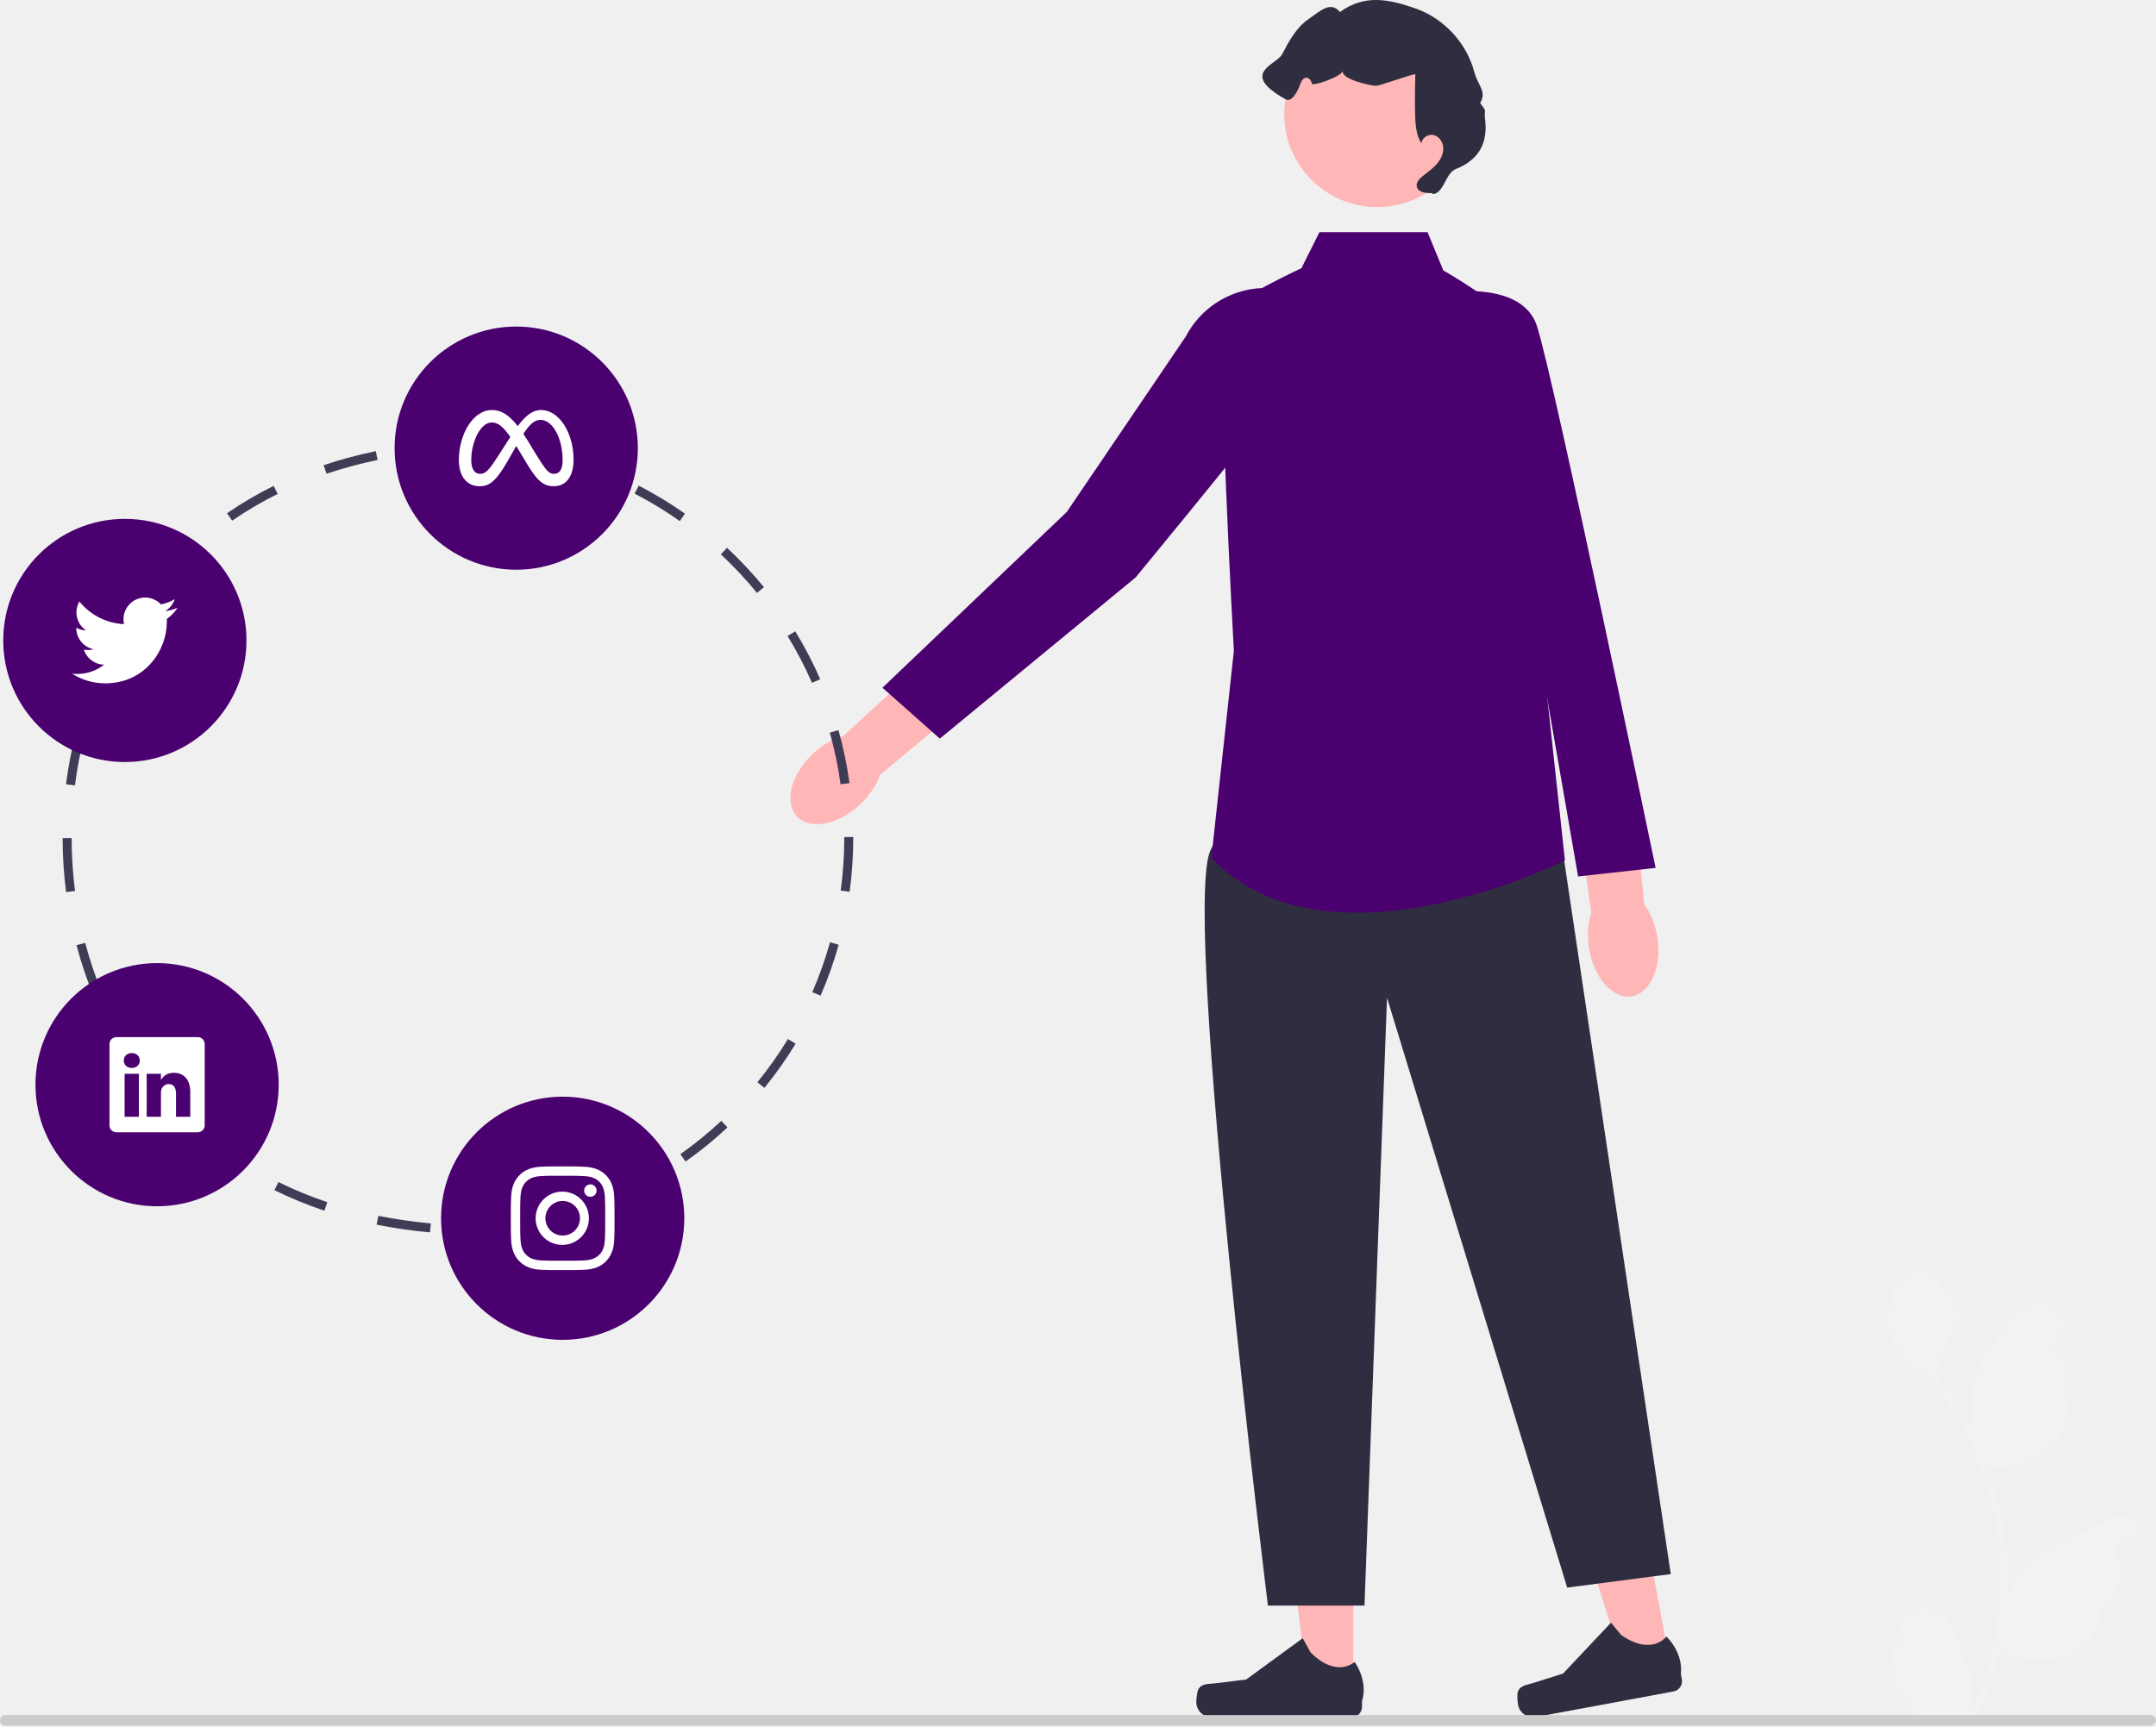
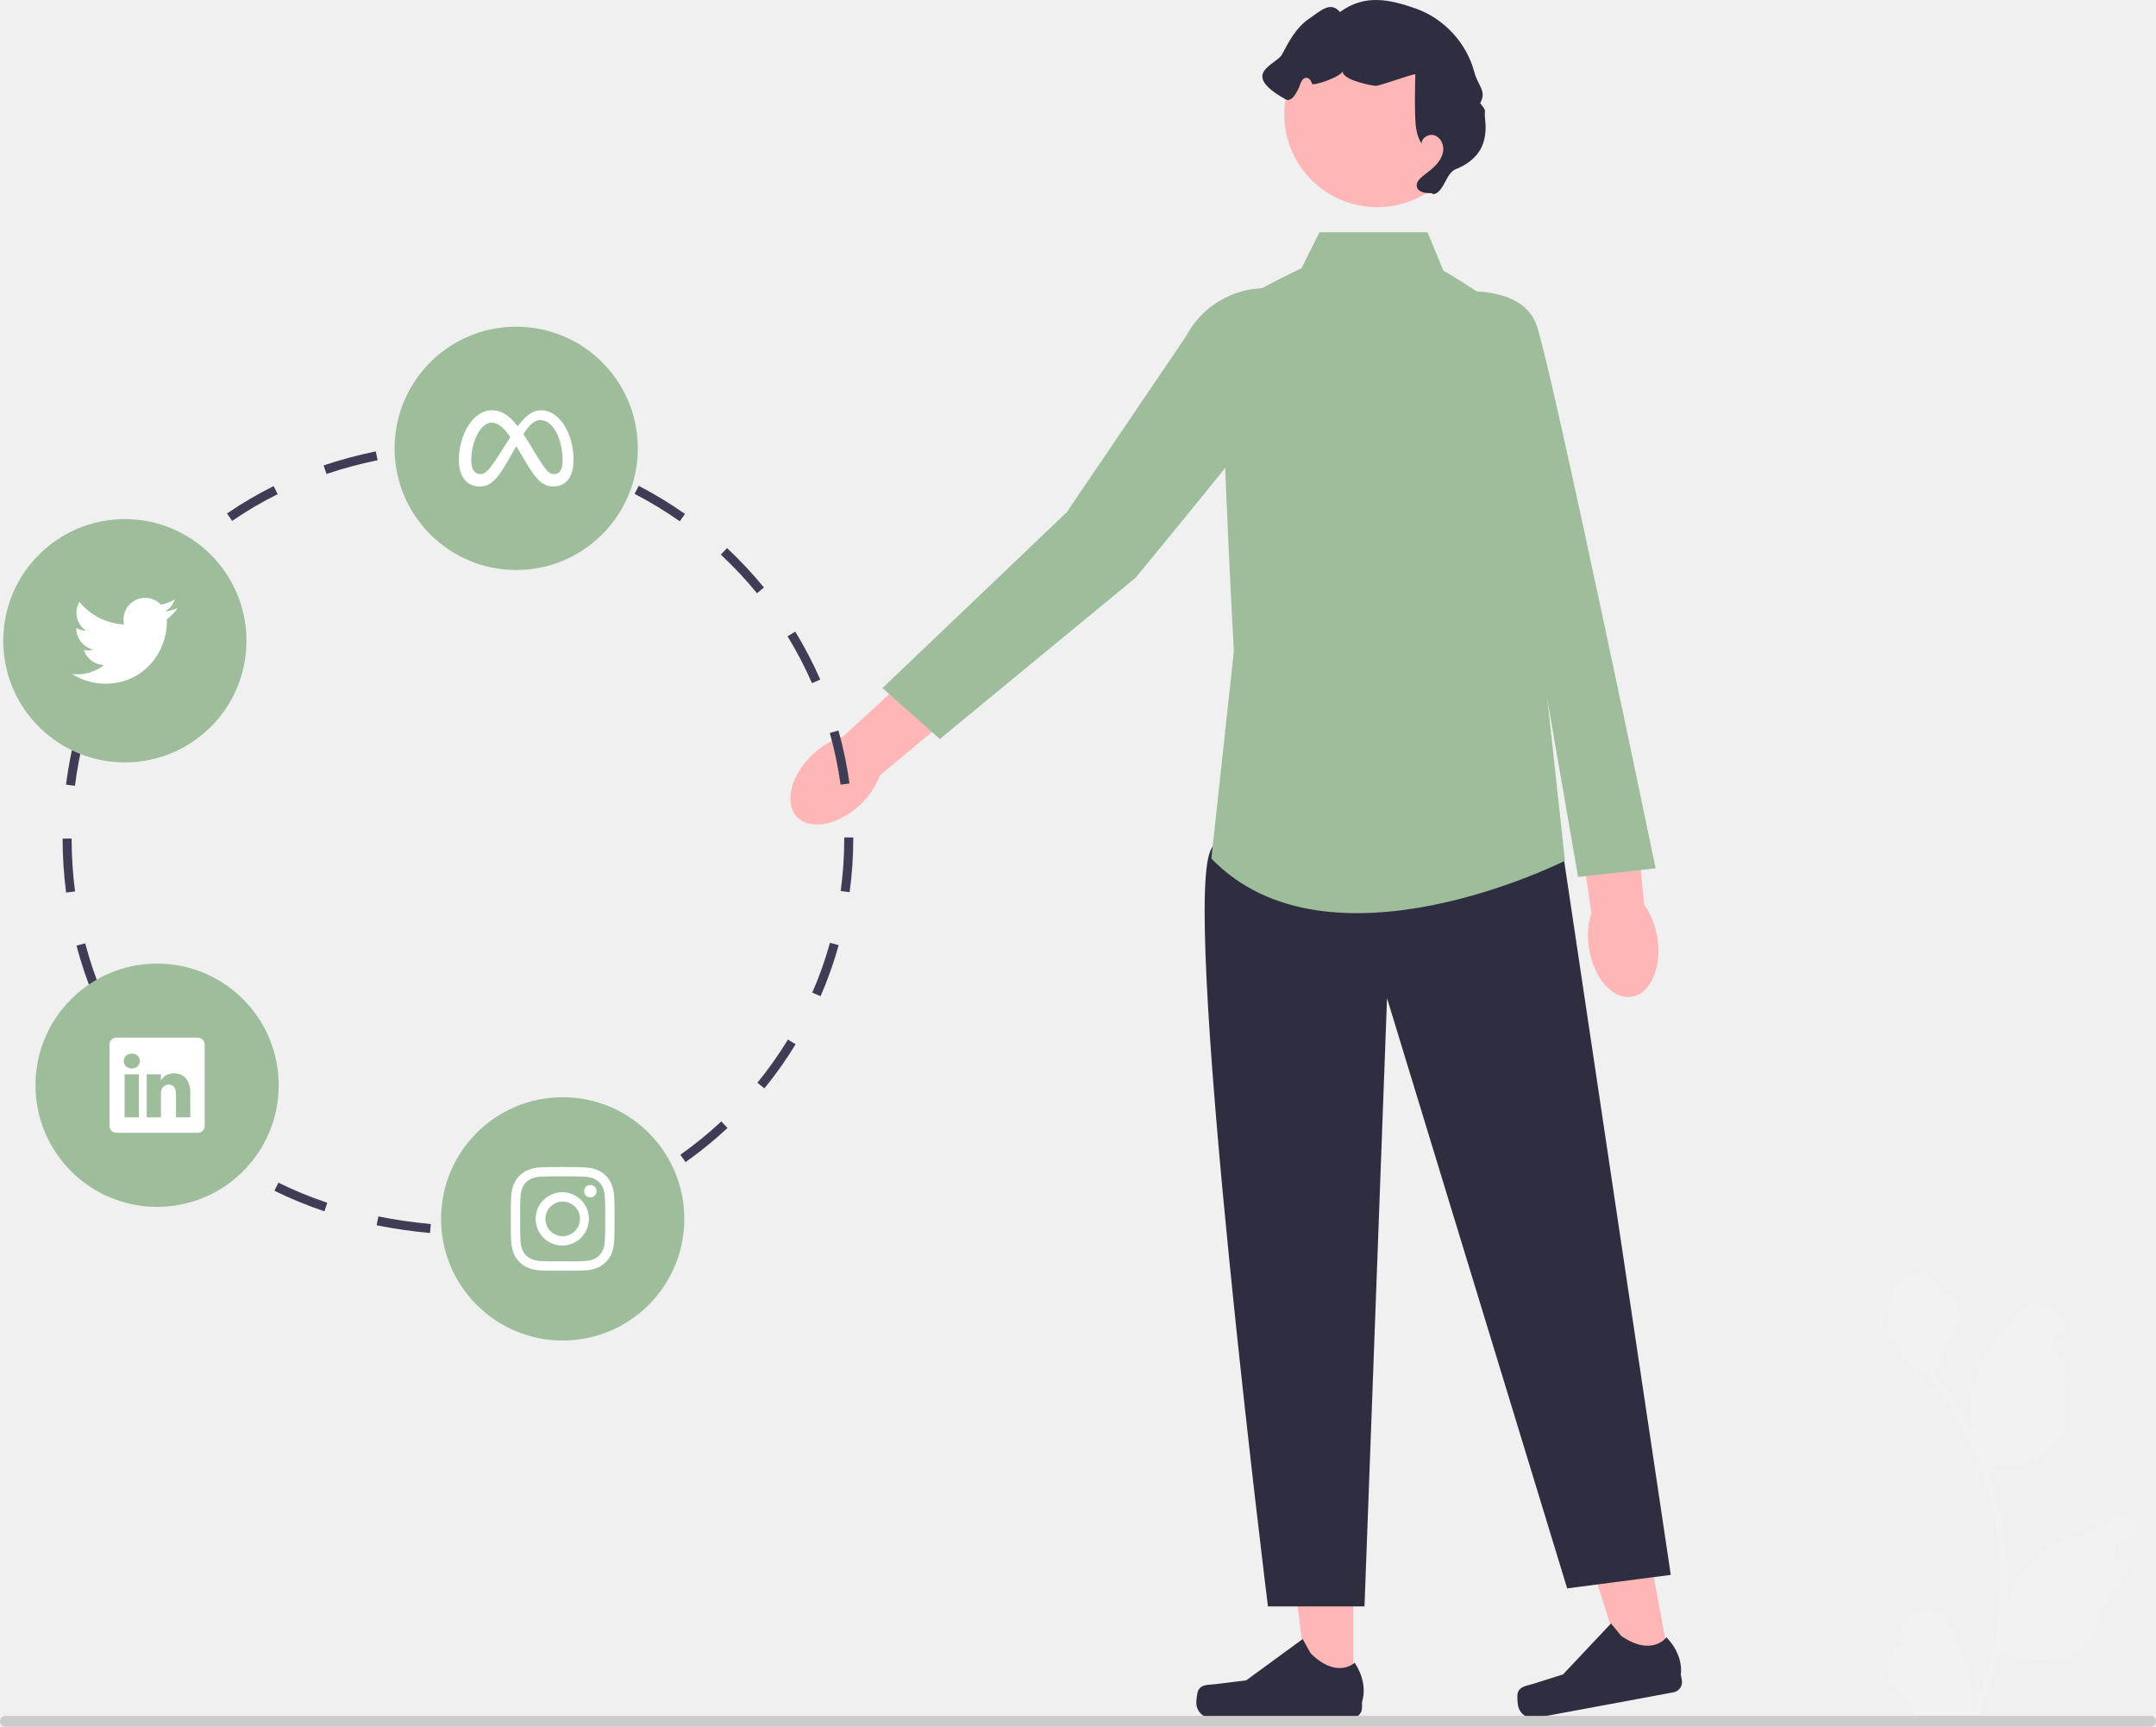
- <svg xmlns="http://www.w3.org/2000/svg" width="196" height="157" viewBox="0 0 196 157" fill="none">
-   <g clip-path="url(#clip0_176_1047)">
-     <path d="M78.199 73.135C76.212 75.007 73.635 75.5 72.443 74.236C71.252 72.971 71.897 70.428 73.884 68.556C74.754 67.736 75.737 67.181 76.667 66.922L85.187 59.094L88.775 63.171L79.995 70.454C79.681 71.368 79.069 72.316 78.199 73.135Z" fill="#FFB6B6" />
-     <path d="M123.022 153.688L118.915 153.688L116.961 137.846L123.023 137.846L123.022 153.688Z" fill="#FFB6B6" />
-     <path d="M108.95 153.595C108.822 153.81 108.755 154.506 108.755 154.756C108.755 155.526 109.379 156.15 110.149 156.15H122.868C123.394 156.15 123.819 155.724 123.819 155.199V154.67C123.819 154.67 124.449 153.078 123.153 151.116C123.153 151.116 121.543 152.652 119.137 150.246L118.428 148.961L113.292 152.717L110.446 153.067C109.823 153.144 109.271 153.056 108.95 153.595Z" fill="#2F2E41" />
-     <path d="M151.837 151.355L147.798 152.105L142.985 136.886L148.945 135.779L151.837 151.355Z" fill="#FFB6B6" />
-     <path d="M137.984 153.833C137.898 154.068 137.958 154.764 138.004 155.01C138.145 155.767 138.872 156.267 139.629 156.126L152.135 153.804C152.651 153.708 152.992 153.212 152.896 152.695L152.799 152.174C152.799 152.174 153.127 150.495 151.496 148.803C151.496 148.803 150.193 150.607 147.388 148.681L146.456 147.547L142.093 152.177L139.358 153.041C138.76 153.231 138.201 153.244 137.984 153.833Z" fill="#2F2E41" />
-     <path d="M141.772 75.396L151.888 143.131L142.471 144.36L126.092 90.719L124.045 145.997H115.267C115.267 145.997 107.685 84.987 109.928 77.616C112.17 70.246 141.772 75.396 141.772 75.396Z" fill="#2F2E41" />
-     <path d="M119.95 21.11H129.777L131.21 24.59C131.21 24.59 136.943 27.866 136.943 29.094C136.943 30.323 140.423 61.237 140.423 61.237L142.266 78.23C142.266 78.23 120.769 89.081 110.123 78.026L112.17 59.19C112.17 59.19 110.532 29.708 111.351 28.48C112.17 27.252 118.312 24.385 118.312 24.385L119.95 21.11Z" fill="#4B0070" />
-     <path d="M116.876 26.392C116.876 26.392 119.871 30.918 118.926 32.779C117.981 34.641 103.234 52.509 103.234 52.509L85.44 67.162L80.225 62.534L96.985 46.546L107.814 30.575C109.537 27.288 113.257 25.571 116.876 26.392Z" fill="#4B0070" />
-     <path d="M150.668 85.218C151.096 87.915 150.051 90.322 148.335 90.594C146.619 90.866 144.881 88.901 144.454 86.204C144.266 85.024 144.361 83.899 144.671 82.984L143.002 71.536L148.391 70.867L149.465 82.224C150.042 82.998 150.481 84.038 150.668 85.218Z" fill="#FFB6B6" />
-     <path d="M129.707 26.84C129.707 26.84 138.181 24.943 139.72 29.642C141.26 34.342 150.511 78.916 150.511 78.916L143.464 79.696L138.171 49.158L129.707 26.84Z" fill="#4B0070" />
-     <path d="M125.201 18.83C129.867 18.83 133.65 15.047 133.65 10.381C133.65 5.715 129.867 1.932 125.201 1.932C120.534 1.932 116.752 5.715 116.752 10.381C116.752 15.047 120.534 18.83 125.201 18.83Z" fill="#FFB6B6" />
-     <path d="M130.144 17.555C129.602 17.581 128.887 17.478 128.796 16.944C128.732 16.566 129.05 16.241 129.35 16.003C129.767 15.671 130.207 15.361 130.566 14.966C130.925 14.572 131.201 14.072 131.208 13.539C131.215 13.005 130.897 12.449 130.387 12.293C129.876 12.138 129.24 12.518 129.232 13.051C128.74 12.304 128.675 11.362 128.649 10.468C128.634 9.945 128.627 9.421 128.629 8.898C128.631 8.182 128.649 7.467 128.667 6.752C128.316 6.734 125.478 7.802 125.068 7.802C124.716 7.802 121.887 7.24 122.075 6.434C122.02 6.949 119.321 7.877 119.266 7.608C119.21 7.338 119.009 7.053 118.735 7.07C118.445 7.086 118.288 7.407 118.19 7.681C117.973 8.291 117.445 9.345 116.879 9.03C112.596 6.645 116.049 5.902 116.557 4.932C117.18 3.74 117.846 2.499 118.956 1.739C120.065 0.978 120.942 0.07 121.816 1.092C124.009 -0.506 126.185 -0.121 128.742 0.791C131.298 1.703 133.344 3.933 134.03 6.559C134.345 7.763 135.188 8.291 134.56 9.365C135.252 10.294 134.877 9.768 135.014 10.918C135.122 11.826 135.032 12.784 134.582 13.58C134.101 14.43 133.25 15.021 132.34 15.375C131.43 15.729 131.273 17.509 130.306 17.649" fill="#2F2E41" />
-     <path d="M172.118 149.702C172.964 149.755 173.432 148.704 172.792 148.091L172.728 147.838C172.736 147.818 172.745 147.798 172.753 147.777C173.609 145.738 176.508 145.752 177.356 147.795C178.109 149.608 179.067 151.424 179.303 153.341C179.409 154.187 179.362 155.05 179.174 155.88C180.938 152.027 181.866 147.819 181.866 143.588C181.866 142.524 181.808 141.461 181.689 140.401C181.591 139.533 181.456 138.671 181.282 137.817C180.338 133.199 178.293 128.801 175.344 125.128C173.927 124.353 172.745 123.141 172.031 121.689C171.774 121.166 171.573 120.602 171.478 120.029C171.639 120.05 172.086 117.593 171.964 117.442C172.189 117.101 172.592 116.931 172.837 116.598C174.058 114.943 175.741 115.232 176.619 117.482C178.495 118.429 178.514 119.999 177.362 121.51C176.63 122.471 176.529 123.771 175.887 124.8C175.953 124.884 176.021 124.966 176.088 125.051C177.3 126.606 178.349 128.277 179.233 130.033C178.983 128.082 179.352 125.731 179.981 124.215C180.696 122.488 182.038 121.034 183.22 119.541C184.639 117.748 187.549 118.53 187.799 120.804C187.802 120.826 187.804 120.848 187.806 120.87C187.631 120.969 187.459 121.074 187.291 121.185C186.333 121.818 186.664 123.303 187.799 123.479L187.825 123.483C187.761 124.115 187.653 124.741 187.494 125.358C189.01 131.219 185.737 133.354 181.065 133.45C180.962 133.503 180.861 133.556 180.758 133.606C181.231 134.939 181.61 136.307 181.89 137.692C182.141 138.917 182.316 140.155 182.414 141.398C182.535 142.966 182.525 144.542 182.392 146.108L182.4 146.052C182.736 144.328 183.673 142.717 185.032 141.601C187.057 139.938 189.918 139.325 192.103 137.988C193.154 137.344 194.502 138.176 194.318 139.395L194.31 139.454C193.984 139.586 193.667 139.739 193.36 139.911C193.185 140.01 193.013 140.116 192.845 140.227C191.887 140.86 192.218 142.345 193.353 142.52L193.379 142.524C193.397 142.527 193.413 142.53 193.431 142.532C192.873 143.857 192.096 145.087 191.123 146.148C190.175 151.265 186.104 151.75 181.75 150.26H181.747C181.271 152.334 180.576 154.359 179.682 156.29H172.303C172.277 156.208 172.253 156.123 172.229 156.041C172.911 156.084 173.599 156.044 174.271 155.92C173.723 155.248 173.176 154.571 172.628 153.899C172.615 153.886 172.604 153.873 172.594 153.86C172.316 153.516 172.036 153.175 171.758 152.831L171.758 152.83C171.741 151.775 171.867 150.723 172.118 149.702Z" fill="#F2F2F2" />
-     <path d="M0 156.436C0 156.706 0.217 156.923 0.487 156.923H195.513C195.783 156.923 196 156.706 196 156.436C196 156.166 195.783 155.949 195.513 155.949H0.487C0.217 155.949 0 156.166 0 156.436Z" fill="#CCCCCC" />
-     <path d="M44.014 112.132L43.958 111.315C45.555 111.206 47.157 110.988 48.718 110.664L48.884 111.466C47.287 111.797 45.648 112.021 44.014 112.132ZM39.092 112.059C37.439 111.911 35.806 111.674 34.237 111.356L34.4 110.553C35.939 110.865 37.543 111.098 39.165 111.244L39.092 112.059ZM53.619 110.14L53.345 109.369C54.85 108.833 56.332 108.188 57.75 107.451L58.128 108.178C56.676 108.932 55.16 109.592 53.619 110.14ZM29.493 110.089C27.924 109.563 26.395 108.934 24.947 108.221L25.309 107.486C26.724 108.183 28.219 108.798 29.753 109.312L29.493 110.089ZM20.702 105.739C19.35 104.813 18.057 103.779 16.859 102.668L17.416 102.067C18.584 103.151 19.846 104.16 21.165 105.064L20.702 105.739ZM62.324 105.619L61.851 104.951C63.156 104.028 64.409 103.007 65.576 101.916L66.135 102.514C64.941 103.63 63.659 104.675 62.324 105.619ZM13.506 99.061C12.487 97.79 11.548 96.426 10.715 95.008L11.421 94.593C12.234 95.977 13.151 97.308 14.145 98.549L13.506 99.061ZM69.491 98.922L68.856 98.404C69.867 97.163 70.8 95.843 71.631 94.479L72.331 94.905C71.48 96.3 70.525 97.652 69.491 98.922ZM8.525 90.604C7.903 89.102 7.375 87.534 6.954 85.945L7.746 85.735C8.157 87.29 8.674 88.823 9.281 90.29L8.525 90.604ZM74.596 90.54L73.845 90.213C74.483 88.748 75.025 87.223 75.455 85.682L76.244 85.903C75.803 87.48 75.249 89.04 74.596 90.54ZM6.01 81.12C5.8 79.502 5.693 77.852 5.692 76.216L6.511 76.215C6.512 77.816 6.617 79.431 6.822 81.015L6.01 81.12ZM77.239 81.088L76.428 80.977C76.642 79.399 76.751 77.786 76.751 76.183L76.751 76.109H77.57L77.57 76.18C77.57 77.823 77.459 79.473 77.239 81.088ZM6.813 71.414L6.001 71.31C6.209 69.683 6.524 68.059 6.937 66.485L7.729 66.693C7.325 68.233 7.017 69.822 6.813 71.414ZM76.418 71.316C76.199 69.732 75.868 68.149 75.436 66.613L76.224 66.391C76.667 67.963 77.005 69.583 77.229 71.204L76.418 71.316ZM9.256 62.135L8.499 61.823C9.125 60.302 9.859 58.82 10.679 57.417L11.386 57.831C10.585 59.201 9.868 60.649 9.256 62.135ZM73.818 62.089C73.179 60.628 72.432 59.195 71.597 57.831L72.296 57.404C73.15 58.8 73.914 60.266 74.568 61.761L73.818 62.089ZM68.817 53.914C67.806 52.677 66.701 51.497 65.531 50.408L66.089 49.809C67.286 50.923 68.417 52.13 69.451 53.395L68.817 53.914ZM14.102 53.871L13.461 53.36C14.485 52.078 15.609 50.863 16.803 49.749L17.362 50.348C16.197 51.435 15.1 52.62 14.102 53.871ZM61.799 47.379C60.491 46.457 59.109 45.617 57.69 44.884L58.067 44.157C59.518 44.907 60.932 45.766 62.271 46.709L61.799 47.379ZM21.104 47.344L20.639 46.669C21.977 45.748 23.403 44.91 24.879 44.178L25.243 44.912C23.802 45.626 22.409 46.444 21.104 47.344ZM29.683 43.077L29.421 42.3C30.942 41.788 32.537 41.358 34.163 41.025L34.327 41.827C32.734 42.154 31.172 42.574 29.683 43.077ZM53.279 42.974C51.772 42.441 50.214 42.008 48.646 41.687L48.81 40.884C50.415 41.213 52.01 41.656 53.552 42.202L53.279 42.974ZM39.091 41.129L39.017 40.313C39.836 40.238 40.679 40.183 41.521 40.15C42.318 40.141 43.144 40.176 43.938 40.228L43.884 41.046C43.108 40.995 42.319 40.969 41.538 40.969C40.725 41.001 39.897 41.055 39.091 41.129Z" fill="#3F3D56" />
-     <path d="M14.28 109.686C20.386 109.686 25.336 104.737 25.336 98.631C25.336 92.525 20.386 87.575 14.28 87.575C8.174 87.575 3.224 92.525 3.224 98.631C3.224 104.737 8.174 109.686 14.28 109.686Z" fill="#4B0070" />
-     <path d="M9.953 94.924C9.953 94.581 10.238 94.304 10.589 94.304H17.972C18.323 94.304 18.607 94.581 18.607 94.924V102.338C18.607 102.68 18.323 102.958 17.972 102.958H10.589C10.238 102.958 9.953 102.68 9.953 102.338V94.924ZM12.627 101.548V97.641H11.328V101.548H12.627ZM11.978 97.107C12.431 97.107 12.712 96.807 12.712 96.432C12.704 96.048 12.431 95.757 11.986 95.757C11.542 95.757 11.252 96.049 11.252 96.432C11.252 96.807 11.533 97.107 11.969 97.107H11.978ZM14.632 101.548V99.366C14.632 99.249 14.641 99.132 14.676 99.049C14.769 98.816 14.983 98.574 15.342 98.574C15.812 98.574 16 98.932 16 99.458V101.548H17.298V99.307C17.298 98.106 16.658 97.548 15.803 97.548C15.114 97.548 14.805 97.927 14.632 98.193V98.207H14.624L14.632 98.193V97.641H13.334C13.351 98.007 13.334 101.548 13.334 101.548H14.632Z" fill="white" />
-     <path d="M46.928 51.804C53.034 51.804 57.984 46.854 57.984 40.748C57.984 34.642 53.034 29.693 46.928 29.693C40.822 29.693 35.872 34.642 35.872 40.748C35.872 46.854 40.822 51.804 46.928 51.804Z" fill="#4B0070" />
-     <path fill-rule="evenodd" clip-rule="evenodd" d="M47.069 38.745C47.673 37.927 48.342 37.283 49.197 37.283C50.812 37.283 52.141 39.338 52.142 41.785C52.142 43.278 51.499 44.213 50.345 44.213C49.339 44.213 48.784 43.648 47.788 41.981L47.353 41.249L47.276 41.121C47.163 40.929 47.047 40.739 46.931 40.549L46.163 41.905C45.072 43.811 44.458 44.213 43.606 44.213C42.421 44.213 41.713 43.291 41.713 41.828C41.713 39.492 43.014 37.283 44.71 37.283C44.918 37.283 45.117 37.309 45.312 37.363C45.514 37.419 45.71 37.506 45.907 37.628C46.283 37.862 46.659 38.225 47.069 38.745ZM48.057 40.195C47.892 39.928 47.735 39.682 47.583 39.456L47.579 39.451C48.13 38.601 48.585 38.178 49.125 38.178C50.248 38.178 51.147 39.831 51.147 41.862C51.147 42.636 50.892 43.085 50.368 43.085C49.864 43.085 49.624 42.753 48.667 41.215L48.056 40.195H48.057ZM44.872 38.428C45.344 38.493 45.774 38.841 46.397 39.732C46.038 40.282 45.682 40.834 45.331 41.389C44.447 42.775 44.141 43.086 43.649 43.086C43.142 43.086 42.841 42.642 42.841 41.848C42.841 40.152 43.687 38.417 44.696 38.417C44.755 38.417 44.814 38.421 44.872 38.429V38.428Z" fill="white" />
-     <path d="M11.35 69.291C17.456 69.291 22.406 64.341 22.406 58.236C22.406 52.13 17.456 47.18 11.35 47.18C5.244 47.18 0.295 52.13 0.295 58.236C0.295 64.341 5.244 69.291 11.35 69.291Z" fill="#4B0070" />
-     <path d="M9.566 62.135C13.188 62.135 15.17 59.134 15.17 56.535C15.17 56.451 15.17 56.366 15.166 56.282C15.552 56.003 15.885 55.657 16.15 55.261C15.789 55.42 15.407 55.525 15.016 55.572C15.428 55.326 15.737 54.938 15.884 54.482C15.498 54.711 15.074 54.872 14.632 54.957C13.887 54.164 12.639 54.124 11.846 54.87C11.333 55.351 11.116 56.069 11.275 56.754C9.691 56.674 8.216 55.927 7.215 54.696C6.694 55.597 6.961 56.747 7.826 57.325C7.514 57.315 7.208 57.231 6.934 57.081V57.108C6.935 58.044 7.595 58.851 8.513 59.038C8.344 59.085 8.17 59.108 7.994 59.107C7.871 59.108 7.747 59.096 7.626 59.073C7.884 59.875 8.624 60.424 9.466 60.439C8.768 60.987 7.906 61.285 7.018 61.283C6.862 61.284 6.706 61.275 6.55 61.256C7.451 61.831 8.497 62.136 9.566 62.135Z" fill="white" />
-     <path d="M51.153 121.831C57.259 121.831 62.209 116.882 62.209 110.776C62.209 104.67 57.259 99.72 51.153 99.72C45.047 99.72 40.097 104.67 40.097 110.776C40.097 116.882 45.047 121.831 51.153 121.831Z" fill="#4B0070" />
-     <path d="M51.153 106.061C49.874 106.061 49.713 106.066 49.21 106.089C48.707 106.112 48.365 106.191 48.065 106.308C47.75 106.426 47.465 106.612 47.23 106.852C46.99 107.088 46.804 107.373 46.685 107.687C46.569 107.987 46.489 108.33 46.466 108.831C46.444 109.335 46.438 109.495 46.438 110.776C46.438 112.057 46.444 112.217 46.466 112.72C46.49 113.222 46.569 113.564 46.685 113.864C46.806 114.174 46.967 114.437 47.23 114.699C47.491 114.962 47.754 115.123 48.064 115.243C48.365 115.36 48.707 115.44 49.209 115.463C49.712 115.485 49.872 115.491 51.153 115.491C52.434 115.491 52.594 115.485 53.097 115.463C53.599 115.439 53.942 115.36 54.242 115.243C54.557 115.125 54.842 114.939 55.077 114.699C55.339 114.437 55.5 114.174 55.621 113.864C55.737 113.564 55.816 113.222 55.84 112.72C55.862 112.217 55.868 112.057 55.868 110.776C55.868 109.495 55.862 109.335 55.84 108.831C55.816 108.33 55.737 107.987 55.621 107.687C55.502 107.373 55.317 107.088 55.077 106.852C54.842 106.612 54.556 106.426 54.242 106.308C53.941 106.191 53.598 106.112 53.096 106.089C52.593 106.066 52.433 106.061 51.152 106.061H51.153ZM50.731 106.91H51.154C52.413 106.91 52.562 106.915 53.059 106.938C53.519 106.958 53.768 107.035 53.935 107.1C54.154 107.185 54.312 107.288 54.477 107.453C54.642 107.618 54.744 107.775 54.829 107.995C54.894 108.161 54.971 108.41 54.991 108.87C55.014 109.367 55.019 109.516 55.019 110.775C55.019 112.033 55.014 112.183 54.991 112.68C54.971 113.139 54.894 113.389 54.829 113.555C54.754 113.76 54.633 113.945 54.476 114.096C54.311 114.261 54.154 114.363 53.934 114.449C53.769 114.514 53.519 114.59 53.059 114.612C52.562 114.634 52.413 114.639 51.154 114.639C49.895 114.639 49.745 114.634 49.248 114.612C48.788 114.59 48.539 114.514 48.373 114.449C48.168 114.373 47.983 114.253 47.831 114.096C47.674 113.944 47.553 113.759 47.477 113.554C47.413 113.389 47.336 113.139 47.315 112.679C47.293 112.182 47.288 112.033 47.288 110.773C47.288 109.514 47.293 109.366 47.315 108.869C47.336 108.409 47.413 108.159 47.478 107.993C47.563 107.773 47.666 107.616 47.831 107.451C47.996 107.286 48.153 107.184 48.373 107.098C48.539 107.034 48.788 106.957 49.248 106.936C49.683 106.916 49.852 106.91 50.731 106.909L50.731 106.91ZM53.67 107.693C53.358 107.693 53.105 107.947 53.105 108.259C53.105 108.572 53.358 108.825 53.67 108.825C53.983 108.825 54.236 108.572 54.236 108.259C54.236 107.947 53.983 107.693 53.67 107.693ZM51.154 108.354C49.816 108.334 48.715 109.401 48.694 110.738C48.674 112.076 49.741 113.177 51.078 113.198C51.103 113.198 51.129 113.198 51.154 113.198C52.491 113.177 53.558 112.076 53.538 110.738C53.517 109.43 52.462 108.375 51.154 108.354ZM51.154 109.204C52.022 109.203 52.726 109.907 52.726 110.775C52.727 111.643 52.023 112.347 51.155 112.348H51.154C50.286 112.348 49.582 111.644 49.582 110.776C49.582 109.908 50.286 109.204 51.154 109.204Z" fill="white" />
+ <svg xmlns="http://www.w3.org/2000/svg" preserveAspectRatio="none" overflow="visible" style="display: block;" width="196" height="156.923" viewBox="0 0 196 156.923" fill="none">
+   <g id="undraw_social-thinking_x42y 1" clip-path="url(#clip0_0_4)">
+     <g id="Group">
+       <path id="Vector" d="M78.199 73.136C76.212 75.008 73.635 75.501 72.443 74.236C71.252 72.971 71.897 70.428 73.884 68.556C74.754 67.737 75.737 67.181 76.667 66.922L85.187 59.095L88.775 63.171L79.996 70.455C79.681 71.368 79.069 72.316 78.199 73.136Z" fill="#FFB6B6" />
+       <g id="Group_2">
+         <path id="Vector_2" d="M123.022 153.688L118.915 153.688L116.961 137.846L123.023 137.846L123.022 153.688Z" fill="#FFB6B6" />
+         <path id="Vector_3" d="M108.951 153.595C108.823 153.81 108.756 154.505 108.756 154.756C108.756 155.526 109.38 156.15 110.15 156.15H122.869C123.395 156.15 123.82 155.724 123.82 155.199V154.669C123.82 154.669 124.45 153.078 123.154 151.116C123.154 151.116 121.544 152.652 119.138 150.246L118.429 148.961L113.293 152.717L110.446 153.067C109.824 153.144 109.271 153.055 108.951 153.595Z" fill="#2F2E41" />
+       </g>
+       <g id="Group_3">
+         <path id="Vector_4" d="M151.836 151.355L147.798 152.105L142.984 136.886L148.944 135.779L151.836 151.355Z" fill="#FFB6B6" />
+         <path id="Vector_5" d="M137.983 153.833C137.897 154.068 137.957 154.764 138.003 155.01C138.144 155.767 138.871 156.267 139.628 156.126L152.134 153.804C152.65 153.708 152.991 153.212 152.895 152.695L152.798 152.175C152.798 152.175 153.126 150.495 151.495 148.803C151.495 148.803 150.192 150.607 147.387 148.681L146.455 147.547L142.092 152.177L139.357 153.042C138.759 153.231 138.2 153.244 137.983 153.833Z" fill="#2F2E41" />
+       </g>
+       <path id="Vector_6" d="M141.772 75.395L151.889 143.131L142.471 144.359L126.093 90.719L124.045 145.997H115.268C115.268 145.997 107.686 84.986 109.928 77.616C112.171 70.245 141.772 75.395 141.772 75.395Z" fill="#2F2E41" />
+       <path id="Vector_7" d="M119.95 21.11H129.777L131.211 24.59C131.211 24.59 136.943 27.866 136.943 29.094C136.943 30.323 140.424 61.237 140.424 61.237L142.266 78.23C142.266 78.23 120.769 89.081 110.123 78.026L112.17 59.19C112.17 59.19 110.532 29.708 111.351 28.48C112.17 27.252 118.312 24.385 118.312 24.385L119.95 21.11Z" fill="#9EBD9A" />
+       <path id="Vector_8" d="M116.876 26.392C116.876 26.392 119.871 30.918 118.926 32.78C117.981 34.641 103.234 52.509 103.234 52.509L85.44 67.162L80.225 62.534L96.985 46.546L107.814 30.575C109.537 27.288 113.256 25.571 116.876 26.392Z" fill="#9EBD9A" />
+       <g id="Group_4">
+         <path id="Vector_9" d="M150.668 85.218C151.096 87.915 150.052 90.322 148.336 90.594C146.62 90.866 144.882 88.901 144.454 86.204C144.267 85.024 144.362 83.899 144.671 82.984L143.002 71.535L148.391 70.867L149.465 82.224C150.042 82.998 150.481 84.038 150.668 85.218Z" fill="#FFB6B6" />
+         <path id="Vector_10" d="M129.707 26.839C129.707 26.839 138.181 24.943 139.72 29.642C141.26 34.342 150.511 78.916 150.511 78.916L143.464 79.696L138.171 49.158L129.707 26.839Z" fill="#9EBD9A" />
+       </g>
+       <path id="Vector_11" d="M125.201 18.83C129.867 18.83 133.65 15.047 133.65 10.381C133.65 5.714 129.867 1.932 125.201 1.932C120.535 1.932 116.752 5.714 116.752 10.381C116.752 15.047 120.535 18.83 125.201 18.83Z" fill="#FFB6B6" />
+       <path id="Vector_12" d="M130.144 17.555C129.603 17.581 128.888 17.478 128.797 16.944C128.733 16.566 129.051 16.241 129.35 16.003C129.768 15.671 130.208 15.361 130.567 14.966C130.926 14.572 131.202 14.072 131.209 13.539C131.215 13.005 130.898 12.449 130.387 12.293C129.877 12.138 129.24 12.518 129.233 13.051C128.741 12.304 128.675 11.362 128.649 10.468C128.634 9.945 128.628 9.421 128.629 8.898C128.632 8.182 128.65 7.467 128.668 6.752C128.316 6.734 125.478 7.802 125.069 7.802C124.717 7.802 121.887 7.24 122.076 6.434C122.02 6.949 119.321 7.877 119.266 7.608C119.211 7.338 119.01 7.053 118.735 7.07C118.446 7.086 118.288 7.407 118.191 7.681C117.973 8.291 117.445 9.345 116.88 9.03C112.597 6.645 116.05 5.902 116.557 4.932C117.181 3.74 117.846 2.499 118.956 1.739C120.066 0.978 120.942 0.07 121.817 1.092C124.01 -0.506 126.186 -0.121 128.743 0.791C131.299 1.703 133.344 3.933 134.031 6.559C134.346 7.763 135.189 8.291 134.561 9.365C135.253 10.294 134.878 9.768 135.015 10.918C135.123 11.826 135.032 12.784 134.582 13.58C134.101 14.43 133.25 15.021 132.341 15.375C131.431 15.729 131.273 17.509 130.307 17.649" fill="#2F2E41" />
+     </g>
+     <path id="Vector_13" d="M172.117 149.702C172.963 149.755 173.43 148.704 172.79 148.092L172.727 147.839C172.735 147.818 172.743 147.798 172.752 147.778C173.607 145.738 176.507 145.752 177.355 147.795C178.108 149.608 179.066 151.425 179.302 153.342C179.408 154.188 179.36 155.05 179.173 155.881C180.937 152.027 181.865 147.82 181.865 143.588C181.865 142.525 181.807 141.462 181.688 140.401C181.59 139.534 181.455 138.672 181.28 137.817C180.336 133.2 178.292 128.802 175.343 125.128C173.926 124.353 172.743 123.142 172.029 121.69C171.773 121.166 171.572 120.603 171.477 120.029C171.638 120.05 172.085 117.593 171.963 117.443C172.188 117.101 172.59 116.932 172.836 116.599C174.057 114.943 175.74 115.232 176.618 117.482C178.494 118.429 178.512 120 177.361 121.51C176.629 122.471 176.528 123.771 175.885 124.8C175.951 124.885 176.02 124.967 176.086 125.051C177.299 126.606 178.347 128.278 179.231 130.034C178.982 128.082 179.35 125.731 179.979 124.216C180.695 122.489 182.037 121.034 183.218 119.542C184.638 117.748 187.548 118.531 187.798 120.804C187.8 120.826 187.803 120.848 187.805 120.87C187.629 120.969 187.458 121.074 187.29 121.185C186.332 121.819 186.663 123.304 187.798 123.479L187.823 123.483C187.76 124.115 187.652 124.742 187.493 125.358C189.009 131.22 185.736 133.355 181.064 133.451C180.96 133.504 180.86 133.557 180.757 133.607C181.23 134.94 181.608 136.307 181.889 137.693C182.14 138.917 182.315 140.155 182.412 141.398C182.534 142.966 182.523 144.543 182.391 146.108L182.399 146.053C182.735 144.329 183.671 142.718 185.031 141.602C187.056 139.938 189.917 139.326 192.101 137.989C193.153 137.345 194.501 138.177 194.317 139.396L194.308 139.454C193.983 139.587 193.666 139.74 193.359 139.912C193.183 140.011 193.011 140.116 192.843 140.227C191.885 140.861 192.217 142.346 193.352 142.521L193.377 142.525C193.396 142.527 193.412 142.53 193.43 142.533C192.872 143.858 192.095 145.088 191.121 146.148C190.174 151.265 186.103 151.751 181.749 150.261H181.746C181.27 152.334 180.574 154.36 179.68 156.291H172.302C172.275 156.209 172.251 156.124 172.228 156.042C172.91 156.084 173.598 156.045 174.269 155.92C173.722 155.249 173.174 154.571 172.627 153.9C172.614 153.886 172.603 153.873 172.593 153.86C172.315 153.516 172.035 153.175 171.757 152.831L171.757 152.831C171.739 151.775 171.866 150.723 172.117 149.702Z" fill="#F2F2F2" />
+     <path id="Vector_14" d="M0 156.436C0 156.706 0.217 156.923 0.487 156.923H195.513C195.783 156.923 196 156.706 196 156.436C196 156.165 195.783 155.948 195.513 155.948H0.487C0.217 155.948 0 156.165 0 156.436Z" fill="#CCCCCC" />
+     <path id="Vector_15" d="M44.013 112.132L43.958 111.315C45.555 111.206 47.157 110.987 48.718 110.664L48.884 111.466C47.286 111.797 45.648 112.021 44.013 112.132ZM39.091 112.059C37.439 111.91 35.806 111.674 34.237 111.356L34.399 110.553C35.939 110.865 37.542 111.097 39.165 111.243L39.091 112.059ZM53.619 110.14L53.344 109.368C54.849 108.833 56.331 108.188 57.75 107.451L58.127 108.178C56.676 108.932 55.159 109.592 53.619 110.14ZM29.492 110.089C27.924 109.562 26.394 108.934 24.947 108.22L25.309 107.486C26.724 108.183 28.218 108.798 29.753 109.312L29.492 110.089ZM20.701 105.739C19.349 104.812 18.056 103.779 16.859 102.668L17.416 102.067C18.584 103.151 19.845 104.159 21.164 105.063L20.701 105.739ZM62.324 105.619L61.851 104.951C63.155 104.028 64.408 103.006 65.576 101.916L66.135 102.514C64.941 103.63 63.658 104.675 62.324 105.619ZM13.506 99.061C12.487 97.789 11.548 96.425 10.714 95.007L11.421 94.592C12.234 95.977 13.151 97.308 14.145 98.549L13.506 99.061ZM69.491 98.921L68.856 98.404C69.866 97.163 70.8 95.842 71.631 94.479L72.33 94.905C71.48 96.3 70.525 97.651 69.491 98.921ZM8.524 90.604C7.903 89.102 7.374 87.534 6.954 85.944L7.746 85.735C8.157 87.29 8.673 88.822 9.281 90.29L8.524 90.604ZM74.596 90.54L73.845 90.213C74.483 88.748 75.024 87.223 75.455 85.682L76.243 85.903C75.803 87.48 75.249 89.04 74.596 90.54ZM6.009 81.12C5.8 79.502 5.693 77.851 5.691 76.216L6.51 76.215C6.512 77.816 6.616 79.431 6.821 81.015L6.009 81.12ZM77.239 81.088L76.427 80.977C76.642 79.399 76.751 77.786 76.751 76.183L76.751 76.109H77.57L77.57 76.18C77.57 77.823 77.459 79.473 77.239 81.088ZM6.813 71.414L6.001 71.31C6.208 69.683 6.523 68.059 6.937 66.484L7.729 66.692C7.324 68.233 7.016 69.822 6.813 71.414ZM76.418 71.316C76.199 69.732 75.868 68.149 75.435 66.613L76.223 66.391C76.666 67.963 77.005 69.582 77.229 71.204L76.418 71.316ZM9.256 62.135L8.498 61.823C9.125 60.302 9.858 58.82 10.679 57.417L11.386 57.831C10.584 59.201 9.867 60.649 9.256 62.135ZM73.817 62.089C73.178 60.627 72.431 59.195 71.597 57.831L72.296 57.404C73.15 58.799 73.914 60.265 74.568 61.761L73.817 62.089ZM68.817 53.913C67.806 52.677 66.7 51.497 65.53 50.408L66.088 49.808C67.285 50.923 68.417 52.13 69.451 53.395L68.817 53.913ZM14.101 53.87L13.461 53.36C14.484 52.077 15.609 50.862 16.803 49.749L17.361 50.348C16.196 51.434 15.099 52.619 14.101 53.87ZM61.799 47.378C60.49 46.456 59.108 45.617 57.69 44.884L58.066 44.156C59.517 44.907 60.932 45.766 62.271 46.709L61.799 47.378ZM21.103 47.343L20.639 46.669C21.976 45.748 23.403 44.91 24.879 44.178L25.242 44.912C23.801 45.626 22.409 46.444 21.103 47.343ZM29.682 43.076L29.42 42.3C30.941 41.787 32.537 41.358 34.162 41.025L34.327 41.827C32.734 42.154 31.171 42.574 29.682 43.076ZM53.279 42.973C51.772 42.441 50.213 42.008 48.646 41.686L48.81 40.884C50.414 41.213 52.01 41.656 53.552 42.201L53.279 42.973ZM39.091 41.129L39.016 40.313C39.836 40.238 40.678 40.183 41.521 40.15C42.318 40.141 43.144 40.176 43.938 40.228L43.884 41.045C43.108 40.994 42.318 40.968 41.537 40.968C40.725 41.001 39.897 41.055 39.091 41.129Z" fill="#3F3D56" />
+     <g id="Group_5">
+       <path id="Vector_16" d="M14.28 109.686C20.386 109.686 25.336 104.737 25.336 98.631C25.336 92.525 20.386 87.575 14.28 87.575C8.174 87.575 3.225 92.525 3.225 98.631C3.225 104.737 8.174 109.686 14.28 109.686Z" fill="#9EBD9A" />
+       <path id="Vector_17" d="M9.953 94.924C9.953 94.581 10.238 94.304 10.589 94.304H17.971C18.322 94.304 18.607 94.581 18.607 94.924V102.338C18.607 102.68 18.322 102.957 17.971 102.957H10.589C10.238 102.957 9.953 102.68 9.953 102.338V94.924ZM12.627 101.548V97.64H11.328V101.548H12.627ZM11.978 97.106C12.43 97.106 12.712 96.807 12.712 96.431C12.704 96.048 12.431 95.756 11.986 95.756C11.542 95.756 11.251 96.049 11.251 96.431C11.251 96.807 11.533 97.106 11.969 97.106H11.978ZM14.632 101.548V99.366C14.632 99.249 14.641 99.132 14.675 99.049C14.769 98.816 14.982 98.574 15.342 98.574C15.812 98.574 15.999 98.932 15.999 99.457V101.548H17.298V99.307C17.298 98.106 16.658 97.548 15.803 97.548C15.114 97.548 14.805 97.926 14.632 98.193V98.207H14.623L14.632 98.193V97.64H13.334C13.35 98.007 13.334 101.548 13.334 101.548H14.632Z" fill="white" />
+     </g>
+     <path id="Vector_18" d="M46.929 51.804C53.035 51.804 57.984 46.854 57.984 40.748C57.984 34.642 53.035 29.692 46.929 29.692C40.823 29.692 35.873 34.642 35.873 40.748C35.873 46.854 40.823 51.804 46.929 51.804Z" fill="#9EBD9A" />
+     <path id="Vector_19" fill-rule="evenodd" clip-rule="evenodd" d="M47.068 38.745C47.673 37.927 48.342 37.283 49.197 37.283C50.811 37.283 52.141 39.338 52.142 41.785C52.142 43.277 51.499 44.213 50.345 44.213C49.339 44.213 48.784 43.648 47.787 41.981L47.352 41.249L47.276 41.121C47.162 40.929 47.047 40.739 46.93 40.549L46.162 41.905C45.072 43.811 44.458 44.213 43.606 44.213C42.421 44.213 41.713 43.29 41.713 41.828C41.713 39.491 43.013 37.283 44.71 37.283C44.917 37.283 45.117 37.309 45.312 37.363C45.514 37.419 45.71 37.506 45.907 37.628C46.283 37.862 46.659 38.224 47.068 38.745ZM48.056 40.195C47.892 39.927 47.734 39.682 47.583 39.456L47.579 39.451C48.129 38.6 48.584 38.177 49.125 38.177C50.248 38.177 51.146 39.831 51.146 41.862C51.146 42.636 50.892 43.085 50.367 43.085C49.864 43.085 49.623 42.753 48.666 41.215L48.056 40.195H48.056ZM44.871 38.428C45.344 38.493 45.774 38.841 46.396 39.732C46.037 40.282 45.682 40.834 45.331 41.389C44.446 42.775 44.141 43.086 43.649 43.086C43.142 43.086 42.84 42.641 42.84 41.847C42.84 40.152 43.686 38.417 44.695 38.417C44.755 38.417 44.813 38.42 44.871 38.428V38.428Z" fill="white" />
+     <g id="Group_6">
+       <path id="Vector_20" d="M11.351 69.291C17.456 69.291 22.406 64.341 22.406 58.235C22.406 52.13 17.456 47.18 11.351 47.18C5.245 47.18 0.295 52.13 0.295 58.235C0.295 64.341 5.245 69.291 11.351 69.291Z" fill="#9EBD9A" />
+       <path id="Vector_21" d="M9.566 62.135C13.189 62.135 15.17 59.133 15.17 56.535C15.17 56.451 15.17 56.366 15.167 56.282C15.553 56.002 15.886 55.657 16.15 55.261C15.79 55.419 15.408 55.524 15.017 55.571C15.429 55.325 15.737 54.938 15.885 54.481C15.498 54.71 15.074 54.871 14.633 54.957C13.887 54.163 12.64 54.124 11.846 54.869C11.334 55.35 11.116 56.068 11.275 56.753C9.692 56.674 8.216 55.926 7.216 54.696C6.694 55.596 6.962 56.747 7.826 57.325C7.514 57.314 7.209 57.23 6.935 57.08V57.107C6.936 58.044 7.596 58.851 8.514 59.038C8.345 59.084 8.17 59.108 7.995 59.107C7.871 59.107 7.748 59.096 7.627 59.073C7.885 59.875 8.624 60.424 9.467 60.439C8.769 60.987 7.906 61.284 7.019 61.283C6.862 61.283 6.706 61.275 6.551 61.256C7.452 61.83 8.498 62.135 9.566 62.135Z" fill="white" />
+     </g>
+     <path id="Vector_22" d="M51.153 121.831C57.259 121.831 62.209 116.881 62.209 110.775C62.209 104.67 57.259 99.72 51.153 99.72C45.047 99.72 40.098 104.67 40.098 110.775C40.098 116.881 45.047 121.831 51.153 121.831Z" fill="#9EBD9A" />
+     <path id="Vector_23" d="M51.153 106.061C49.873 106.061 49.712 106.066 49.209 106.089C48.707 106.112 48.364 106.191 48.064 106.308C47.75 106.426 47.465 106.612 47.229 106.852C46.989 107.088 46.804 107.373 46.685 107.687C46.568 107.987 46.489 108.33 46.466 108.831C46.443 109.335 46.438 109.495 46.438 110.776C46.438 112.057 46.443 112.217 46.466 112.72C46.489 113.222 46.568 113.564 46.685 113.864C46.806 114.174 46.967 114.437 47.229 114.699C47.491 114.962 47.754 115.123 48.064 115.243C48.364 115.36 48.706 115.44 49.208 115.463C49.712 115.485 49.872 115.491 51.153 115.491C52.434 115.491 52.593 115.485 53.097 115.463C53.598 115.439 53.942 115.36 54.242 115.243C54.556 115.125 54.841 114.939 55.076 114.699C55.339 114.437 55.5 114.174 55.62 113.864C55.736 113.564 55.816 113.222 55.84 112.72C55.862 112.217 55.868 112.057 55.868 110.776C55.868 109.495 55.862 109.335 55.84 108.831C55.816 108.33 55.736 107.987 55.62 107.687C55.502 107.373 55.316 107.088 55.076 106.852C54.841 106.612 54.556 106.426 54.241 106.308C53.941 106.191 53.598 106.112 53.096 106.089C52.593 106.066 52.433 106.061 51.151 106.061H51.153ZM50.73 106.91H51.153C52.412 106.91 52.561 106.915 53.058 106.938C53.518 106.958 53.768 107.035 53.934 107.1C54.154 107.185 54.311 107.288 54.476 107.453C54.641 107.618 54.743 107.775 54.829 107.995C54.894 108.161 54.97 108.41 54.991 108.87C55.014 109.367 55.019 109.516 55.019 110.775C55.019 112.033 55.014 112.183 54.991 112.68C54.97 113.139 54.893 113.389 54.829 113.555C54.753 113.76 54.633 113.945 54.476 114.096C54.311 114.261 54.154 114.363 53.934 114.449C53.769 114.514 53.519 114.59 53.058 114.612C52.561 114.634 52.412 114.639 51.153 114.639C49.894 114.639 49.745 114.634 49.248 114.612C48.788 114.59 48.539 114.514 48.373 114.449C48.168 114.373 47.982 114.253 47.83 114.096C47.673 113.944 47.553 113.759 47.477 113.554C47.412 113.389 47.335 113.139 47.315 112.679C47.292 112.182 47.287 112.033 47.287 110.773C47.287 109.514 47.292 109.366 47.315 108.869C47.336 108.409 47.412 108.159 47.477 107.993C47.563 107.773 47.665 107.616 47.83 107.451C47.995 107.286 48.152 107.184 48.373 107.098C48.539 107.034 48.788 106.957 49.248 106.936C49.683 106.916 49.851 106.91 50.73 106.909L50.73 106.91ZM53.67 107.693C53.358 107.693 53.104 107.947 53.104 108.259C53.104 108.572 53.358 108.825 53.67 108.825C53.983 108.825 54.236 108.572 54.236 108.259C54.236 107.947 53.983 107.693 53.67 107.693ZM51.153 108.354C49.816 108.334 48.715 109.401 48.694 110.738C48.673 112.076 49.74 113.177 51.078 113.198C51.103 113.198 51.128 113.198 51.153 113.198C52.491 113.177 53.558 112.076 53.537 110.738C53.517 109.43 52.461 108.375 51.153 108.354ZM51.153 109.204C52.022 109.203 52.725 109.907 52.726 110.775C52.726 111.643 52.023 112.347 51.155 112.348H51.153C50.285 112.348 49.581 111.644 49.581 110.776C49.581 109.908 50.285 109.204 51.153 109.204Z" fill="white" />
  </g>
  <defs>
-     <clipPath id="clip0_176_1047">
+     <clipPath id="clip0_0_4">
      <rect width="196" height="156.923" fill="white" />
    </clipPath>
  </defs>
</svg>
